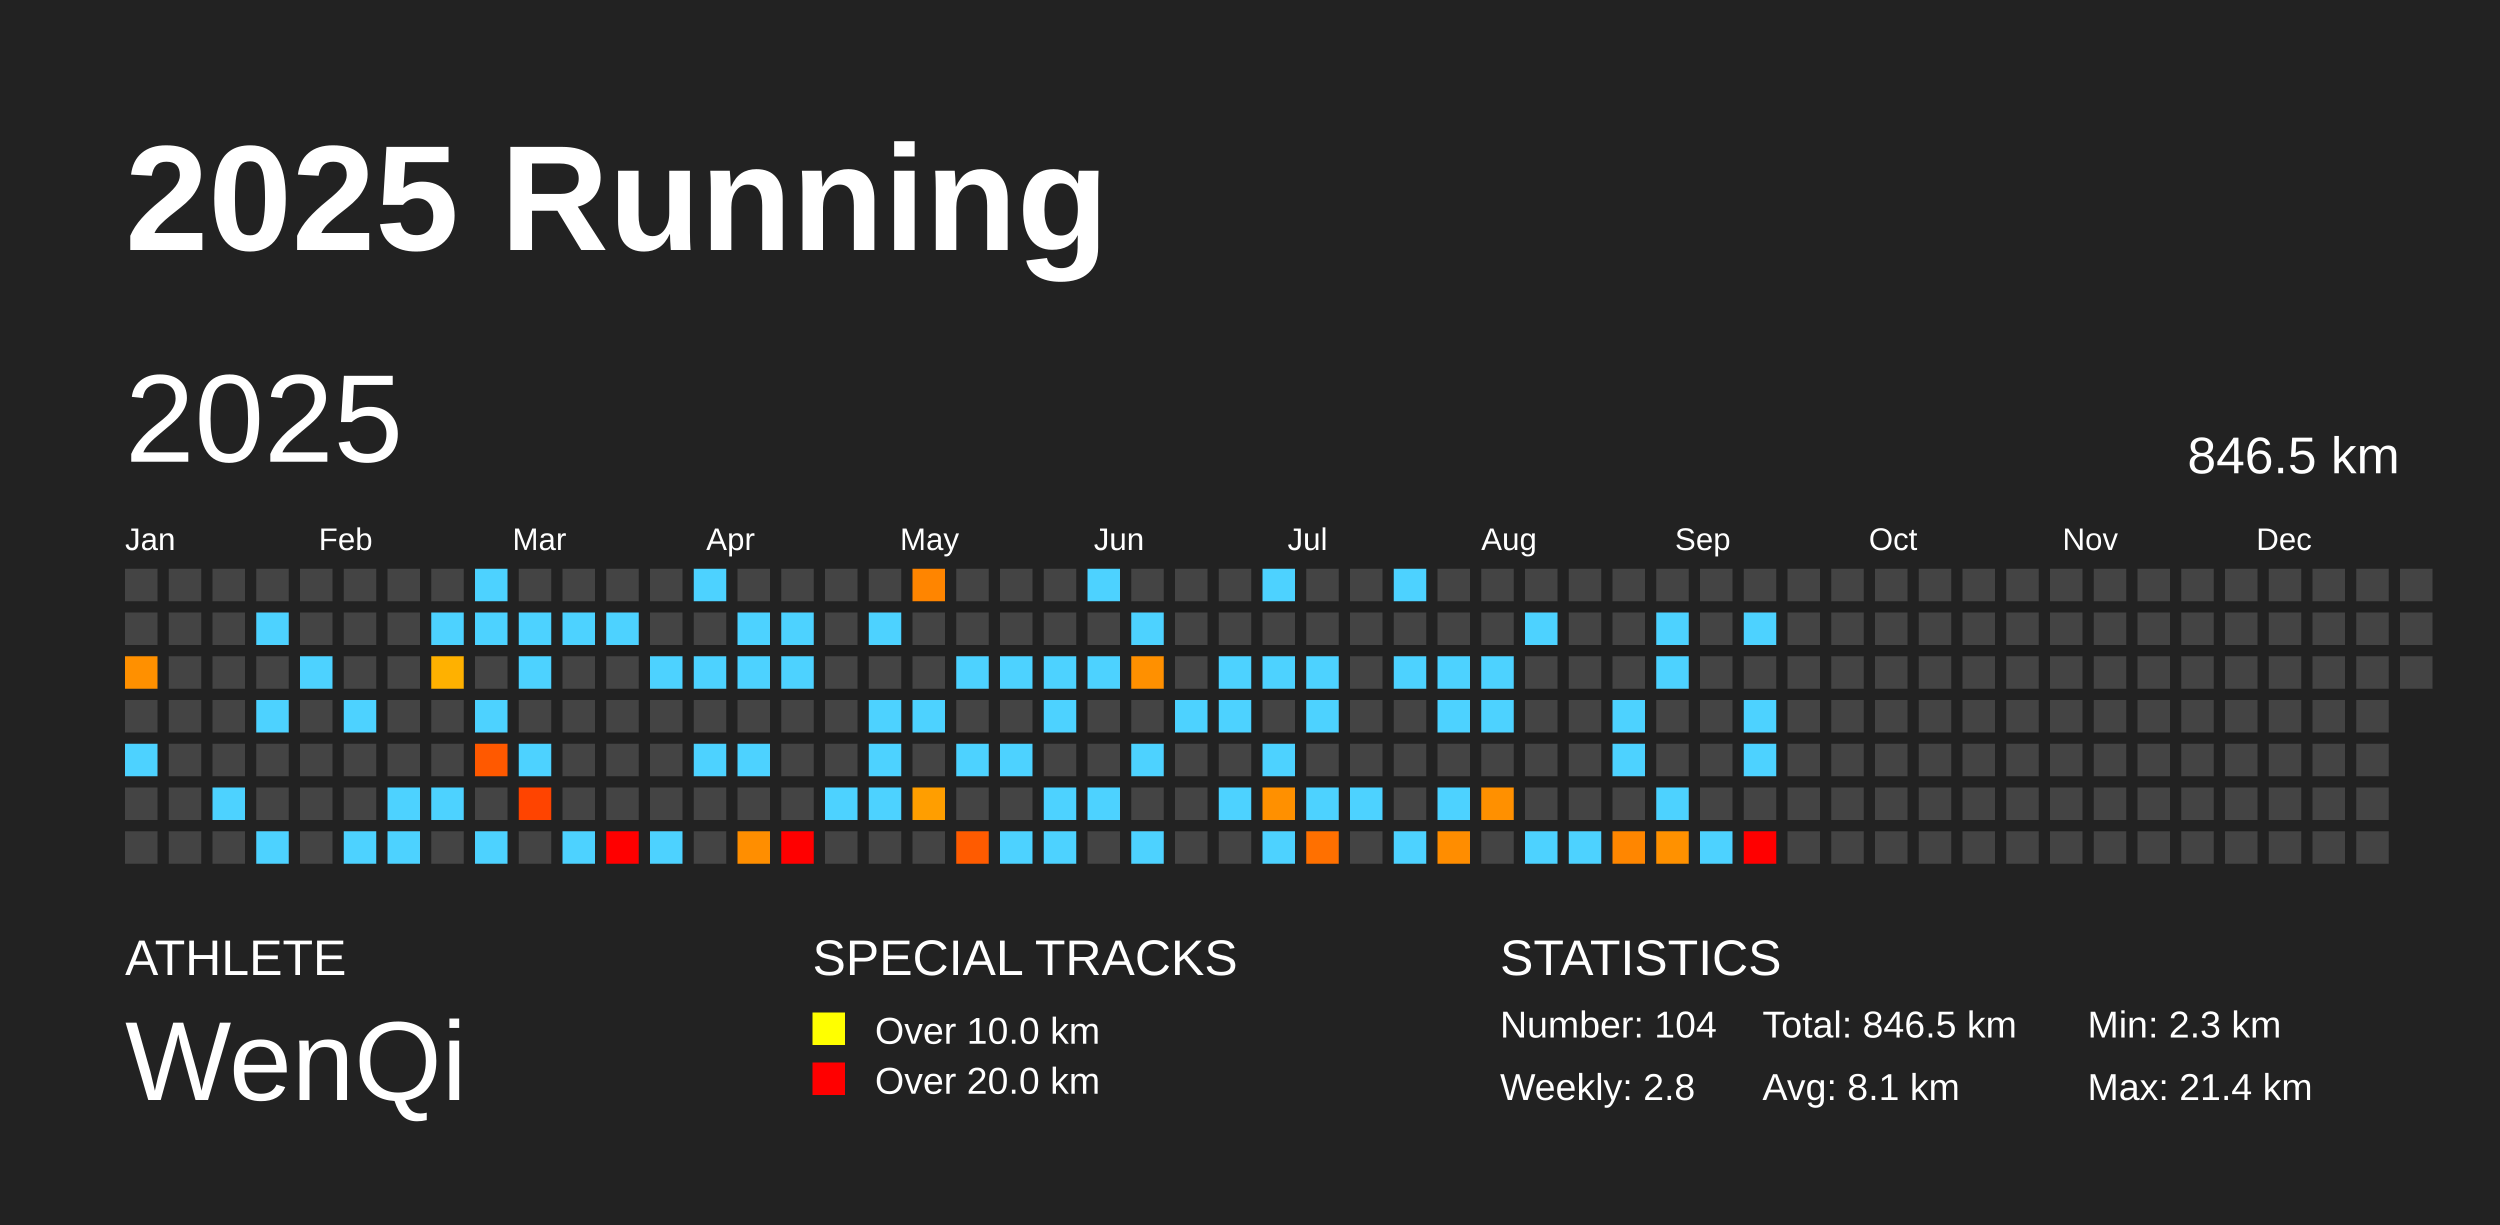
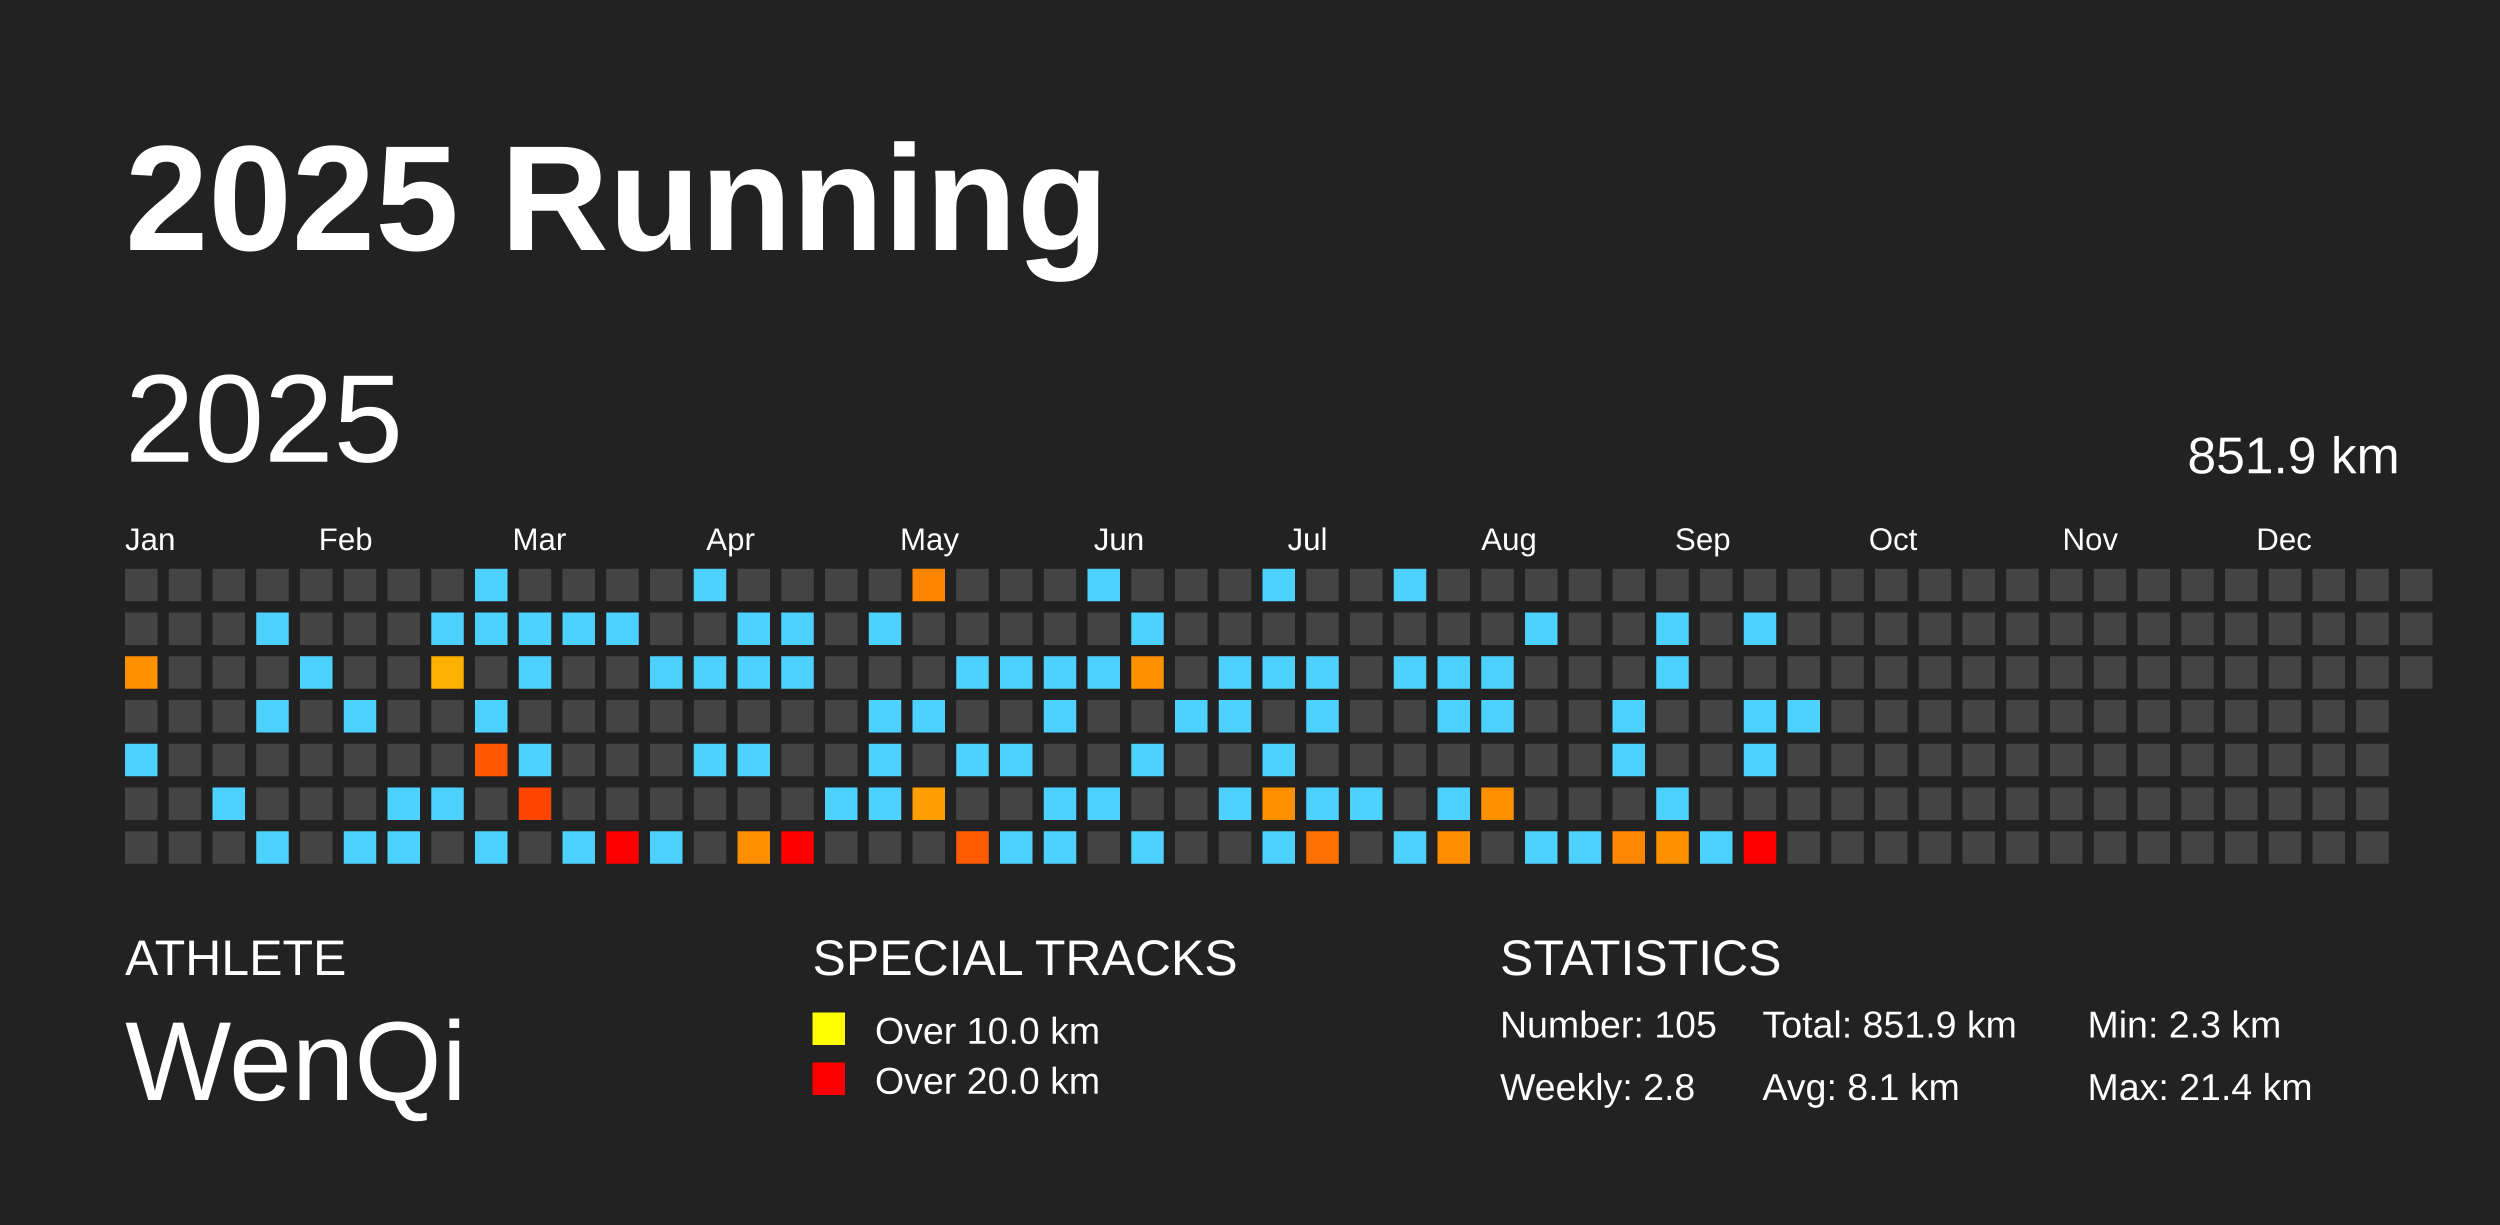
<svg xmlns="http://www.w3.org/2000/svg" baseProfile="full" height="98mm" version="1.1" viewBox="0,0,200,98" width="200mm">
  <defs />
  <rect fill="#222222" height="98" width="200" x="0" y="0" />
  <text fill="#FFFFFF" style="font-size:12px; font-family:Arial; font-weight:bold;" x="10" y="20">2025 Running</text>
  <text fill="#FFFFFF" style="font-size:4px; font-family:Arial" x="10" y="78">ATHLETE</text>
  <text fill="#FFFFFF" style="font-size:9px; font-family:Arial" x="10" y="88">WenQi</text>
  <text fill="#FFFFFF" style="font-size:4px; font-family:Arial" x="65" y="78">SPECIAL TRACKS</text>
  <rect fill="yellow" height="2.6" width="2.6" x="65" y="81" />
  <text fill="#FFFFFF" style="font-size:3px; font-family:Arial" x="70" y="83.5">Over 10.0 km</text>
  <rect fill="red" height="2.6" width="2.6" x="65" y="85" />
  <text fill="#FFFFFF" style="font-size:3px; font-family:Arial" x="70" y="87.5">Over 20.0 km</text>
  <text fill="#FFFFFF" style="font-size:4px; font-family:Arial" x="120" y="78">STATISTICS</text>
-   <text fill="#FFFFFF" style="font-size:3px; font-family:Arial" x="120" y="83">Number: 104</text>
+   <text fill="#FFFFFF" style="font-size:3px; font-family:Arial" x="120" y="83">Number: 105</text>
  <text fill="#FFFFFF" style="font-size:3px; font-family:Arial" x="120" y="88">Weekly: 2.8</text>
-   <text fill="#FFFFFF" style="font-size:3px; font-family:Arial" x="141" y="83">Total: 846.5 km</text>
+   <text fill="#FFFFFF" style="font-size:3px; font-family:Arial" x="141" y="83">Total: 851.9 km</text>
  <text fill="#FFFFFF" style="font-size:3px; font-family:Arial" x="141" y="88">Avg: 8.1 km</text>
  <text fill="#FFFFFF" style="font-size:3px; font-family:Arial" x="167" y="83">Min: 2.3 km</text>
  <text fill="#FFFFFF" style="font-size:3px; font-family:Arial" x="167" y="88">Max: 21.4 km</text>
  <text dominant-baseline="hanging" fill="#FFFFFF" style="font-size:10.0px; font-family:Arial;" x="10" y="30">2025</text>
-   <text dominant-baseline="hanging" fill="#FFFFFF" style="font-size:4.125px; font-family:Arial;" x="175" y="35">846.5 km</text>
+   <text dominant-baseline="hanging" fill="#FFFFFF" style="font-size:4.125px; font-family:Arial;" x="175" y="35">851.9 km</text>
  <text fill="#FFFFFF" style="font-size:2.5px; font-family:Arial" x="10.0" y="44">Jan</text>
  <text fill="#FFFFFF" style="font-size:2.5px; font-family:Arial" x="25.5" y="44">Feb</text>
  <text fill="#FFFFFF" style="font-size:2.5px; font-family:Arial" x="41.0" y="44">Mar</text>
  <text fill="#FFFFFF" style="font-size:2.5px; font-family:Arial" x="56.5" y="44">Apr</text>
  <text fill="#FFFFFF" style="font-size:2.5px; font-family:Arial" x="72.0" y="44">May</text>
  <text fill="#FFFFFF" style="font-size:2.5px; font-family:Arial" x="87.5" y="44">Jun</text>
  <text fill="#FFFFFF" style="font-size:2.5px; font-family:Arial" x="103.0" y="44">Jul</text>
  <text fill="#FFFFFF" style="font-size:2.5px; font-family:Arial" x="118.5" y="44">Aug</text>
  <text fill="#FFFFFF" style="font-size:2.5px; font-family:Arial" x="134.0" y="44">Sep</text>
  <text fill="#FFFFFF" style="font-size:2.5px; font-family:Arial" x="149.5" y="44">Oct</text>
  <text fill="#FFFFFF" style="font-size:2.5px; font-family:Arial" x="165.0" y="44">Nov</text>
  <text fill="#FFFFFF" style="font-size:2.5px; font-family:Arial" x="180.5" y="44">Dec</text>
  <rect fill="#444444" height="2.6" width="2.6" x="10.0" y="45.5" />
  <rect fill="#444444" height="2.6" width="2.6" x="10.0" y="49.0" />
  <rect fill="#ff9000" height="2.6" width="2.6" x="10.0" y="52.5" />
  <rect fill="#444444" height="2.6" width="2.6" x="10.0" y="56.0" />
  <rect fill="#4dd2ff" height="2.6" width="2.6" x="10.0" y="59.5" />
  <rect fill="#444444" height="2.6" width="2.6" x="10.0" y="63.0" />
  <rect fill="#444444" height="2.6" width="2.6" x="10.0" y="66.5" />
  <rect fill="#444444" height="2.6" width="2.6" x="13.5" y="45.5" />
  <rect fill="#444444" height="2.6" width="2.6" x="13.5" y="49.0" />
  <rect fill="#444444" height="2.6" width="2.6" x="13.5" y="52.5" />
  <rect fill="#444444" height="2.6" width="2.6" x="13.5" y="56.0" />
  <rect fill="#444444" height="2.6" width="2.6" x="13.5" y="59.5" />
  <rect fill="#444444" height="2.6" width="2.6" x="13.5" y="63.0" />
  <rect fill="#444444" height="2.6" width="2.6" x="13.5" y="66.5" />
  <rect fill="#444444" height="2.6" width="2.6" x="17.0" y="45.5" />
  <rect fill="#444444" height="2.6" width="2.6" x="17.0" y="49.0" />
  <rect fill="#444444" height="2.6" width="2.6" x="17.0" y="52.5" />
  <rect fill="#444444" height="2.6" width="2.6" x="17.0" y="56.0" />
  <rect fill="#444444" height="2.6" width="2.6" x="17.0" y="59.5" />
  <rect fill="#4dd2ff" height="2.6" width="2.6" x="17.0" y="63.0" />
  <rect fill="#444444" height="2.6" width="2.6" x="17.0" y="66.5" />
  <rect fill="#444444" height="2.6" width="2.6" x="20.5" y="45.5" />
  <rect fill="#4dd2ff" height="2.6" width="2.6" x="20.5" y="49.0" />
  <rect fill="#444444" height="2.6" width="2.6" x="20.5" y="52.5" />
  <rect fill="#4dd2ff" height="2.6" width="2.6" x="20.5" y="56.0" />
  <rect fill="#444444" height="2.6" width="2.6" x="20.5" y="59.5" />
  <rect fill="#444444" height="2.6" width="2.6" x="20.5" y="63.0" />
  <rect fill="#4dd2ff" height="2.6" width="2.6" x="20.5" y="66.5" />
  <rect fill="#444444" height="2.6" width="2.6" x="24.0" y="45.5" />
  <rect fill="#444444" height="2.6" width="2.6" x="24.0" y="49.0" />
  <rect fill="#4dd2ff" height="2.6" width="2.6" x="24.0" y="52.5" />
  <rect fill="#444444" height="2.6" width="2.6" x="24.0" y="56.0" />
  <rect fill="#444444" height="2.6" width="2.6" x="24.0" y="59.5" />
  <rect fill="#444444" height="2.6" width="2.6" x="24.0" y="63.0" />
  <rect fill="#444444" height="2.6" width="2.6" x="24.0" y="66.5" />
  <rect fill="#444444" height="2.6" width="2.6" x="27.5" y="45.5" />
  <rect fill="#444444" height="2.6" width="2.6" x="27.5" y="49.0" />
  <rect fill="#444444" height="2.6" width="2.6" x="27.5" y="52.5" />
  <rect fill="#4dd2ff" height="2.6" width="2.6" x="27.5" y="56.0" />
  <rect fill="#444444" height="2.6" width="2.6" x="27.5" y="59.5" />
  <rect fill="#444444" height="2.6" width="2.6" x="27.5" y="63.0" />
  <rect fill="#4dd2ff" height="2.6" width="2.6" x="27.5" y="66.5" />
  <rect fill="#444444" height="2.6" width="2.6" x="31.0" y="45.5" />
  <rect fill="#444444" height="2.6" width="2.6" x="31.0" y="49.0" />
  <rect fill="#444444" height="2.6" width="2.6" x="31.0" y="52.5" />
  <rect fill="#444444" height="2.6" width="2.6" x="31.0" y="56.0" />
  <rect fill="#444444" height="2.6" width="2.6" x="31.0" y="59.5" />
  <rect fill="#4dd2ff" height="2.6" width="2.6" x="31.0" y="63.0" />
  <rect fill="#4dd2ff" height="2.6" width="2.6" x="31.0" y="66.5" />
  <rect fill="#444444" height="2.6" width="2.6" x="34.5" y="45.5" />
  <rect fill="#4dd2ff" height="2.6" width="2.6" x="34.5" y="49.0" />
  <rect fill="#ffb100" height="2.6" width="2.6" x="34.5" y="52.5" />
  <rect fill="#444444" height="2.6" width="2.6" x="34.5" y="56.0" />
  <rect fill="#444444" height="2.6" width="2.6" x="34.5" y="59.5" />
  <rect fill="#4dd2ff" height="2.6" width="2.6" x="34.5" y="63.0" />
  <rect fill="#444444" height="2.6" width="2.6" x="34.5" y="66.5" />
  <rect fill="#4dd2ff" height="2.6" width="2.6" x="38.0" y="45.5" />
  <rect fill="#4dd2ff" height="2.6" width="2.6" x="38.0" y="49.0" />
  <rect fill="#444444" height="2.6" width="2.6" x="38.0" y="52.5" />
  <rect fill="#4dd2ff" height="2.6" width="2.6" x="38.0" y="56.0" />
  <rect fill="#ff5900" height="2.6" width="2.6" x="38.0" y="59.5" />
  <rect fill="#444444" height="2.6" width="2.6" x="38.0" y="63.0" />
  <rect fill="#4dd2ff" height="2.6" width="2.6" x="38.0" y="66.5" />
  <rect fill="#444444" height="2.6" width="2.6" x="41.5" y="45.5" />
  <rect fill="#4dd2ff" height="2.6" width="2.6" x="41.5" y="49.0" />
  <rect fill="#4dd2ff" height="2.6" width="2.6" x="41.5" y="52.5" />
  <rect fill="#444444" height="2.6" width="2.6" x="41.5" y="56.0" />
  <rect fill="#4dd2ff" height="2.6" width="2.6" x="41.5" y="59.5" />
  <rect fill="#ff4400" height="2.6" width="2.6" x="41.5" y="63.0" />
  <rect fill="#444444" height="2.6" width="2.6" x="41.5" y="66.5" />
  <rect fill="#444444" height="2.6" width="2.6" x="45.0" y="45.5" />
  <rect fill="#4dd2ff" height="2.6" width="2.6" x="45.0" y="49.0" />
  <rect fill="#444444" height="2.6" width="2.6" x="45.0" y="52.5" />
  <rect fill="#444444" height="2.6" width="2.6" x="45.0" y="56.0" />
  <rect fill="#444444" height="2.6" width="2.6" x="45.0" y="59.5" />
  <rect fill="#444444" height="2.6" width="2.6" x="45.0" y="63.0" />
  <rect fill="#4dd2ff" height="2.6" width="2.6" x="45.0" y="66.5" />
  <rect fill="#444444" height="2.6" width="2.6" x="48.5" y="45.5" />
  <rect fill="#4dd2ff" height="2.6" width="2.6" x="48.5" y="49.0" />
  <rect fill="#444444" height="2.6" width="2.6" x="48.5" y="52.5" />
  <rect fill="#444444" height="2.6" width="2.6" x="48.5" y="56.0" />
  <rect fill="#444444" height="2.6" width="2.6" x="48.5" y="59.5" />
  <rect fill="#444444" height="2.6" width="2.6" x="48.5" y="63.0" />
  <rect fill="red" height="2.6" width="2.6" x="48.5" y="66.5" />
  <rect fill="#444444" height="2.6" width="2.6" x="52.0" y="45.5" />
  <rect fill="#444444" height="2.6" width="2.6" x="52.0" y="49.0" />
  <rect fill="#4dd2ff" height="2.6" width="2.6" x="52.0" y="52.5" />
  <rect fill="#444444" height="2.6" width="2.6" x="52.0" y="56.0" />
  <rect fill="#444444" height="2.6" width="2.6" x="52.0" y="59.5" />
  <rect fill="#444444" height="2.6" width="2.6" x="52.0" y="63.0" />
  <rect fill="#4dd2ff" height="2.6" width="2.6" x="52.0" y="66.5" />
  <rect fill="#4dd2ff" height="2.6" width="2.6" x="55.5" y="45.5" />
  <rect fill="#444444" height="2.6" width="2.6" x="55.5" y="49.0" />
  <rect fill="#4dd2ff" height="2.6" width="2.6" x="55.5" y="52.5" />
  <rect fill="#444444" height="2.6" width="2.6" x="55.5" y="56.0" />
  <rect fill="#4dd2ff" height="2.6" width="2.6" x="55.5" y="59.5" />
  <rect fill="#444444" height="2.6" width="2.6" x="55.5" y="63.0" />
  <rect fill="#444444" height="2.6" width="2.6" x="55.5" y="66.5" />
  <rect fill="#444444" height="2.6" width="2.6" x="59.0" y="45.5" />
  <rect fill="#4dd2ff" height="2.6" width="2.6" x="59.0" y="49.0" />
  <rect fill="#4dd2ff" height="2.6" width="2.6" x="59.0" y="52.5" />
  <rect fill="#444444" height="2.6" width="2.6" x="59.0" y="56.0" />
  <rect fill="#4dd2ff" height="2.6" width="2.6" x="59.0" y="59.5" />
  <rect fill="#444444" height="2.6" width="2.6" x="59.0" y="63.0" />
  <rect fill="#ff8e00" height="2.6" width="2.6" x="59.0" y="66.5" />
  <rect fill="#444444" height="2.6" width="2.6" x="62.5" y="45.5" />
  <rect fill="#4dd2ff" height="2.6" width="2.6" x="62.5" y="49.0" />
  <rect fill="#4dd2ff" height="2.6" width="2.6" x="62.5" y="52.5" />
  <rect fill="#444444" height="2.6" width="2.6" x="62.5" y="56.0" />
  <rect fill="#444444" height="2.6" width="2.6" x="62.5" y="59.5" />
  <rect fill="#444444" height="2.6" width="2.6" x="62.5" y="63.0" />
  <rect fill="red" height="2.6" width="2.6" x="62.5" y="66.5" />
  <rect fill="#444444" height="2.6" width="2.6" x="66.0" y="45.5" />
  <rect fill="#444444" height="2.6" width="2.6" x="66.0" y="49.0" />
  <rect fill="#444444" height="2.6" width="2.6" x="66.0" y="52.5" />
  <rect fill="#444444" height="2.6" width="2.6" x="66.0" y="56.0" />
  <rect fill="#444444" height="2.6" width="2.6" x="66.0" y="59.5" />
  <rect fill="#4dd2ff" height="2.6" width="2.6" x="66.0" y="63.0" />
  <rect fill="#444444" height="2.6" width="2.6" x="66.0" y="66.5" />
  <rect fill="#444444" height="2.6" width="2.6" x="69.5" y="45.5" />
  <rect fill="#4dd2ff" height="2.6" width="2.6" x="69.5" y="49.0" />
  <rect fill="#444444" height="2.6" width="2.6" x="69.5" y="52.5" />
  <rect fill="#4dd2ff" height="2.6" width="2.6" x="69.5" y="56.0" />
  <rect fill="#4dd2ff" height="2.6" width="2.6" x="69.5" y="59.5" />
  <rect fill="#4dd2ff" height="2.6" width="2.6" x="69.5" y="63.0" />
  <rect fill="#444444" height="2.6" width="2.6" x="69.5" y="66.5" />
  <rect fill="#ff8500" height="2.6" width="2.6" x="73.0" y="45.5" />
  <rect fill="#444444" height="2.6" width="2.6" x="73.0" y="49.0" />
  <rect fill="#444444" height="2.6" width="2.6" x="73.0" y="52.5" />
  <rect fill="#4dd2ff" height="2.6" width="2.6" x="73.0" y="56.0" />
  <rect fill="#444444" height="2.6" width="2.6" x="73.0" y="59.5" />
  <rect fill="#ff9e00" height="2.6" width="2.6" x="73.0" y="63.0" />
  <rect fill="#444444" height="2.6" width="2.6" x="73.0" y="66.5" />
  <rect fill="#444444" height="2.6" width="2.6" x="76.5" y="45.5" />
  <rect fill="#444444" height="2.6" width="2.6" x="76.5" y="49.0" />
  <rect fill="#4dd2ff" height="2.6" width="2.6" x="76.5" y="52.5" />
  <rect fill="#444444" height="2.6" width="2.6" x="76.5" y="56.0" />
  <rect fill="#4dd2ff" height="2.6" width="2.6" x="76.5" y="59.5" />
  <rect fill="#444444" height="2.6" width="2.6" x="76.5" y="63.0" />
  <rect fill="#ff5b00" height="2.6" width="2.6" x="76.5" y="66.5" />
  <rect fill="#444444" height="2.6" width="2.6" x="80.0" y="45.5" />
  <rect fill="#444444" height="2.6" width="2.6" x="80.0" y="49.0" />
  <rect fill="#4dd2ff" height="2.6" width="2.6" x="80.0" y="52.5" />
  <rect fill="#444444" height="2.6" width="2.6" x="80.0" y="56.0" />
  <rect fill="#4dd2ff" height="2.6" width="2.6" x="80.0" y="59.5" />
  <rect fill="#444444" height="2.6" width="2.6" x="80.0" y="63.0" />
  <rect fill="#4dd2ff" height="2.6" width="2.6" x="80.0" y="66.5" />
  <rect fill="#444444" height="2.6" width="2.6" x="83.5" y="45.5" />
  <rect fill="#444444" height="2.6" width="2.6" x="83.5" y="49.0" />
  <rect fill="#4dd2ff" height="2.6" width="2.6" x="83.5" y="52.5" />
  <rect fill="#4dd2ff" height="2.6" width="2.6" x="83.5" y="56.0" />
  <rect fill="#444444" height="2.6" width="2.6" x="83.5" y="59.5" />
  <rect fill="#4dd2ff" height="2.6" width="2.6" x="83.5" y="63.0" />
  <rect fill="#4dd2ff" height="2.6" width="2.6" x="83.5" y="66.5" />
  <rect fill="#4dd2ff" height="2.6" width="2.6" x="87.0" y="45.5" />
  <rect fill="#444444" height="2.6" width="2.6" x="87.0" y="49.0" />
  <rect fill="#4dd2ff" height="2.6" width="2.6" x="87.0" y="52.5" />
  <rect fill="#444444" height="2.6" width="2.6" x="87.0" y="56.0" />
  <rect fill="#444444" height="2.6" width="2.6" x="87.0" y="59.5" />
  <rect fill="#4dd2ff" height="2.6" width="2.6" x="87.0" y="63.0" />
  <rect fill="#444444" height="2.6" width="2.6" x="87.0" y="66.5" />
  <rect fill="#444444" height="2.6" width="2.6" x="90.5" y="45.5" />
  <rect fill="#4dd2ff" height="2.6" width="2.6" x="90.5" y="49.0" />
  <rect fill="#ff9000" height="2.6" width="2.6" x="90.5" y="52.5" />
  <rect fill="#444444" height="2.6" width="2.6" x="90.5" y="56.0" />
  <rect fill="#4dd2ff" height="2.6" width="2.6" x="90.5" y="59.5" />
  <rect fill="#444444" height="2.6" width="2.6" x="90.5" y="63.0" />
  <rect fill="#4dd2ff" height="2.6" width="2.6" x="90.5" y="66.5" />
  <rect fill="#444444" height="2.6" width="2.6" x="94.0" y="45.5" />
  <rect fill="#444444" height="2.6" width="2.6" x="94.0" y="49.0" />
  <rect fill="#444444" height="2.6" width="2.6" x="94.0" y="52.5" />
  <rect fill="#4dd2ff" height="2.6" width="2.6" x="94.0" y="56.0" />
  <rect fill="#444444" height="2.6" width="2.6" x="94.0" y="59.5" />
  <rect fill="#444444" height="2.6" width="2.6" x="94.0" y="63.0" />
  <rect fill="#444444" height="2.6" width="2.6" x="94.0" y="66.5" />
  <rect fill="#444444" height="2.6" width="2.6" x="97.5" y="45.5" />
  <rect fill="#444444" height="2.6" width="2.6" x="97.5" y="49.0" />
  <rect fill="#4dd2ff" height="2.6" width="2.6" x="97.5" y="52.5" />
  <rect fill="#4dd2ff" height="2.6" width="2.6" x="97.5" y="56.0" />
  <rect fill="#444444" height="2.6" width="2.6" x="97.5" y="59.5" />
  <rect fill="#4dd2ff" height="2.6" width="2.6" x="97.5" y="63.0" />
  <rect fill="#444444" height="2.6" width="2.6" x="97.5" y="66.5" />
  <rect fill="#4dd2ff" height="2.6" width="2.6" x="101.0" y="45.5" />
  <rect fill="#444444" height="2.6" width="2.6" x="101.0" y="49.0" />
  <rect fill="#4dd2ff" height="2.6" width="2.6" x="101.0" y="52.5" />
  <rect fill="#444444" height="2.6" width="2.6" x="101.0" y="56.0" />
  <rect fill="#4dd2ff" height="2.6" width="2.6" x="101.0" y="59.5" />
  <rect fill="#ff9000" height="2.6" width="2.6" x="101.0" y="63.0" />
  <rect fill="#4dd2ff" height="2.6" width="2.6" x="101.0" y="66.5" />
  <rect fill="#444444" height="2.6" width="2.6" x="104.5" y="45.5" />
  <rect fill="#444444" height="2.6" width="2.6" x="104.5" y="49.0" />
  <rect fill="#4dd2ff" height="2.6" width="2.6" x="104.5" y="52.5" />
  <rect fill="#4dd2ff" height="2.6" width="2.6" x="104.5" y="56.0" />
  <rect fill="#444444" height="2.6" width="2.6" x="104.5" y="59.5" />
  <rect fill="#4dd2ff" height="2.6" width="2.6" x="104.5" y="63.0" />
  <rect fill="#ff7000" height="2.6" width="2.6" x="104.5" y="66.5" />
  <rect fill="#444444" height="2.6" width="2.6" x="108.0" y="45.5" />
  <rect fill="#444444" height="2.6" width="2.6" x="108.0" y="49.0" />
  <rect fill="#444444" height="2.6" width="2.6" x="108.0" y="52.5" />
  <rect fill="#444444" height="2.6" width="2.6" x="108.0" y="56.0" />
  <rect fill="#444444" height="2.6" width="2.6" x="108.0" y="59.5" />
  <rect fill="#4dd2ff" height="2.6" width="2.6" x="108.0" y="63.0" />
  <rect fill="#444444" height="2.6" width="2.6" x="108.0" y="66.5" />
  <rect fill="#4dd2ff" height="2.6" width="2.6" x="111.5" y="45.5" />
  <rect fill="#444444" height="2.6" width="2.6" x="111.5" y="49.0" />
  <rect fill="#4dd2ff" height="2.6" width="2.6" x="111.5" y="52.5" />
  <rect fill="#444444" height="2.6" width="2.6" x="111.5" y="56.0" />
  <rect fill="#444444" height="2.6" width="2.6" x="111.5" y="59.5" />
  <rect fill="#444444" height="2.6" width="2.6" x="111.5" y="63.0" />
  <rect fill="#4dd2ff" height="2.6" width="2.6" x="111.5" y="66.5" />
  <rect fill="#444444" height="2.6" width="2.6" x="115.0" y="45.5" />
  <rect fill="#444444" height="2.6" width="2.6" x="115.0" y="49.0" />
  <rect fill="#4dd2ff" height="2.6" width="2.6" x="115.0" y="52.5" />
  <rect fill="#4dd2ff" height="2.6" width="2.6" x="115.0" y="56.0" />
  <rect fill="#444444" height="2.6" width="2.6" x="115.0" y="59.5" />
  <rect fill="#4dd2ff" height="2.6" width="2.6" x="115.0" y="63.0" />
  <rect fill="#ff8d00" height="2.6" width="2.6" x="115.0" y="66.5" />
  <rect fill="#444444" height="2.6" width="2.6" x="118.5" y="45.5" />
  <rect fill="#444444" height="2.6" width="2.6" x="118.5" y="49.0" />
  <rect fill="#4dd2ff" height="2.6" width="2.6" x="118.5" y="52.5" />
  <rect fill="#4dd2ff" height="2.6" width="2.6" x="118.5" y="56.0" />
  <rect fill="#444444" height="2.6" width="2.6" x="118.5" y="59.5" />
  <rect fill="#ff9000" height="2.6" width="2.6" x="118.5" y="63.0" />
  <rect fill="#444444" height="2.6" width="2.6" x="118.5" y="66.5" />
  <rect fill="#444444" height="2.6" width="2.6" x="122.0" y="45.5" />
  <rect fill="#4dd2ff" height="2.6" width="2.6" x="122.0" y="49.0" />
  <rect fill="#444444" height="2.6" width="2.6" x="122.0" y="52.5" />
  <rect fill="#444444" height="2.6" width="2.6" x="122.0" y="56.0" />
  <rect fill="#444444" height="2.6" width="2.6" x="122.0" y="59.5" />
  <rect fill="#444444" height="2.6" width="2.6" x="122.0" y="63.0" />
  <rect fill="#4dd2ff" height="2.6" width="2.6" x="122.0" y="66.5" />
  <rect fill="#444444" height="2.6" width="2.6" x="125.5" y="45.5" />
  <rect fill="#444444" height="2.6" width="2.6" x="125.5" y="49.0" />
  <rect fill="#444444" height="2.6" width="2.6" x="125.5" y="52.5" />
  <rect fill="#444444" height="2.6" width="2.6" x="125.5" y="56.0" />
  <rect fill="#444444" height="2.6" width="2.6" x="125.5" y="59.5" />
  <rect fill="#444444" height="2.6" width="2.6" x="125.5" y="63.0" />
  <rect fill="#4dd2ff" height="2.6" width="2.6" x="125.5" y="66.5" />
  <rect fill="#444444" height="2.6" width="2.6" x="129.0" y="45.5" />
  <rect fill="#444444" height="2.6" width="2.6" x="129.0" y="49.0" />
  <rect fill="#444444" height="2.6" width="2.6" x="129.0" y="52.5" />
  <rect fill="#4dd2ff" height="2.6" width="2.6" x="129.0" y="56.0" />
  <rect fill="#4dd2ff" height="2.6" width="2.6" x="129.0" y="59.5" />
  <rect fill="#444444" height="2.6" width="2.6" x="129.0" y="63.0" />
  <rect fill="#ff8600" height="2.6" width="2.6" x="129.0" y="66.5" />
  <rect fill="#444444" height="2.6" width="2.6" x="132.5" y="45.5" />
  <rect fill="#4dd2ff" height="2.6" width="2.6" x="132.5" y="49.0" />
  <rect fill="#4dd2ff" height="2.6" width="2.6" x="132.5" y="52.5" />
  <rect fill="#444444" height="2.6" width="2.6" x="132.5" y="56.0" />
  <rect fill="#444444" height="2.6" width="2.6" x="132.5" y="59.5" />
  <rect fill="#4dd2ff" height="2.6" width="2.6" x="132.5" y="63.0" />
  <rect fill="#ff9100" height="2.6" width="2.6" x="132.5" y="66.5" />
  <rect fill="#444444" height="2.6" width="2.6" x="136.0" y="45.5" />
  <rect fill="#444444" height="2.6" width="2.6" x="136.0" y="49.0" />
  <rect fill="#444444" height="2.6" width="2.6" x="136.0" y="52.5" />
  <rect fill="#444444" height="2.6" width="2.6" x="136.0" y="56.0" />
  <rect fill="#444444" height="2.6" width="2.6" x="136.0" y="59.5" />
  <rect fill="#444444" height="2.6" width="2.6" x="136.0" y="63.0" />
  <rect fill="#4dd2ff" height="2.6" width="2.6" x="136.0" y="66.5" />
  <rect fill="#444444" height="2.6" width="2.6" x="139.5" y="45.5" />
  <rect fill="#4dd2ff" height="2.6" width="2.6" x="139.5" y="49.0" />
  <rect fill="#444444" height="2.6" width="2.6" x="139.5" y="52.5" />
  <rect fill="#4dd2ff" height="2.6" width="2.6" x="139.5" y="56.0" />
  <rect fill="#4dd2ff" height="2.6" width="2.6" x="139.5" y="59.5" />
  <rect fill="#444444" height="2.6" width="2.6" x="139.5" y="63.0" />
  <rect fill="red" height="2.6" width="2.6" x="139.5" y="66.5" />
  <rect fill="#444444" height="2.6" width="2.6" x="143.0" y="45.5" />
  <rect fill="#444444" height="2.6" width="2.6" x="143.0" y="49.0" />
  <rect fill="#444444" height="2.6" width="2.6" x="143.0" y="52.5" />
-   <rect fill="#444444" height="2.6" width="2.6" x="143.0" y="56.0" />
+   <rect fill="#4dd2ff" height="2.6" width="2.6" x="143.0" y="56.0" />
  <rect fill="#444444" height="2.6" width="2.6" x="143.0" y="59.5" />
  <rect fill="#444444" height="2.6" width="2.6" x="143.0" y="63.0" />
  <rect fill="#444444" height="2.6" width="2.6" x="143.0" y="66.5" />
  <rect fill="#444444" height="2.6" width="2.6" x="146.5" y="45.5" />
  <rect fill="#444444" height="2.6" width="2.6" x="146.5" y="49.0" />
  <rect fill="#444444" height="2.6" width="2.6" x="146.5" y="52.5" />
  <rect fill="#444444" height="2.6" width="2.6" x="146.5" y="56.0" />
  <rect fill="#444444" height="2.6" width="2.6" x="146.5" y="59.5" />
  <rect fill="#444444" height="2.6" width="2.6" x="146.5" y="63.0" />
  <rect fill="#444444" height="2.6" width="2.6" x="146.5" y="66.5" />
  <rect fill="#444444" height="2.6" width="2.6" x="150.0" y="45.5" />
  <rect fill="#444444" height="2.6" width="2.6" x="150.0" y="49.0" />
  <rect fill="#444444" height="2.6" width="2.6" x="150.0" y="52.5" />
  <rect fill="#444444" height="2.6" width="2.6" x="150.0" y="56.0" />
  <rect fill="#444444" height="2.6" width="2.6" x="150.0" y="59.5" />
  <rect fill="#444444" height="2.6" width="2.6" x="150.0" y="63.0" />
  <rect fill="#444444" height="2.6" width="2.6" x="150.0" y="66.5" />
  <rect fill="#444444" height="2.6" width="2.6" x="153.5" y="45.5" />
  <rect fill="#444444" height="2.6" width="2.6" x="153.5" y="49.0" />
  <rect fill="#444444" height="2.6" width="2.6" x="153.5" y="52.5" />
  <rect fill="#444444" height="2.6" width="2.6" x="153.5" y="56.0" />
  <rect fill="#444444" height="2.6" width="2.6" x="153.5" y="59.5" />
  <rect fill="#444444" height="2.6" width="2.6" x="153.5" y="63.0" />
  <rect fill="#444444" height="2.6" width="2.6" x="153.5" y="66.5" />
  <rect fill="#444444" height="2.6" width="2.6" x="157.0" y="45.5" />
  <rect fill="#444444" height="2.6" width="2.6" x="157.0" y="49.0" />
  <rect fill="#444444" height="2.6" width="2.6" x="157.0" y="52.5" />
  <rect fill="#444444" height="2.6" width="2.6" x="157.0" y="56.0" />
  <rect fill="#444444" height="2.6" width="2.6" x="157.0" y="59.5" />
  <rect fill="#444444" height="2.6" width="2.6" x="157.0" y="63.0" />
  <rect fill="#444444" height="2.6" width="2.6" x="157.0" y="66.5" />
  <rect fill="#444444" height="2.6" width="2.6" x="160.5" y="45.5" />
  <rect fill="#444444" height="2.6" width="2.6" x="160.5" y="49.0" />
  <rect fill="#444444" height="2.6" width="2.6" x="160.5" y="52.5" />
  <rect fill="#444444" height="2.6" width="2.6" x="160.5" y="56.0" />
  <rect fill="#444444" height="2.6" width="2.6" x="160.5" y="59.5" />
  <rect fill="#444444" height="2.6" width="2.6" x="160.5" y="63.0" />
  <rect fill="#444444" height="2.6" width="2.6" x="160.5" y="66.5" />
  <rect fill="#444444" height="2.6" width="2.6" x="164.0" y="45.5" />
  <rect fill="#444444" height="2.6" width="2.6" x="164.0" y="49.0" />
  <rect fill="#444444" height="2.6" width="2.6" x="164.0" y="52.5" />
  <rect fill="#444444" height="2.6" width="2.6" x="164.0" y="56.0" />
  <rect fill="#444444" height="2.6" width="2.6" x="164.0" y="59.5" />
  <rect fill="#444444" height="2.6" width="2.6" x="164.0" y="63.0" />
  <rect fill="#444444" height="2.6" width="2.6" x="164.0" y="66.5" />
  <rect fill="#444444" height="2.6" width="2.6" x="167.5" y="45.5" />
  <rect fill="#444444" height="2.6" width="2.6" x="167.5" y="49.0" />
  <rect fill="#444444" height="2.6" width="2.6" x="167.5" y="52.5" />
  <rect fill="#444444" height="2.6" width="2.6" x="167.5" y="56.0" />
  <rect fill="#444444" height="2.6" width="2.6" x="167.5" y="59.5" />
  <rect fill="#444444" height="2.6" width="2.6" x="167.5" y="63.0" />
  <rect fill="#444444" height="2.6" width="2.6" x="167.5" y="66.5" />
  <rect fill="#444444" height="2.6" width="2.6" x="171.0" y="45.5" />
  <rect fill="#444444" height="2.6" width="2.6" x="171.0" y="49.0" />
  <rect fill="#444444" height="2.6" width="2.6" x="171.0" y="52.5" />
  <rect fill="#444444" height="2.6" width="2.6" x="171.0" y="56.0" />
  <rect fill="#444444" height="2.6" width="2.6" x="171.0" y="59.5" />
  <rect fill="#444444" height="2.6" width="2.6" x="171.0" y="63.0" />
  <rect fill="#444444" height="2.6" width="2.6" x="171.0" y="66.5" />
  <rect fill="#444444" height="2.6" width="2.6" x="174.5" y="45.5" />
  <rect fill="#444444" height="2.6" width="2.6" x="174.5" y="49.0" />
  <rect fill="#444444" height="2.6" width="2.6" x="174.5" y="52.5" />
  <rect fill="#444444" height="2.6" width="2.6" x="174.5" y="56.0" />
  <rect fill="#444444" height="2.6" width="2.6" x="174.5" y="59.5" />
  <rect fill="#444444" height="2.6" width="2.6" x="174.5" y="63.0" />
  <rect fill="#444444" height="2.6" width="2.6" x="174.5" y="66.5" />
  <rect fill="#444444" height="2.6" width="2.6" x="178.0" y="45.5" />
  <rect fill="#444444" height="2.6" width="2.6" x="178.0" y="49.0" />
  <rect fill="#444444" height="2.6" width="2.6" x="178.0" y="52.5" />
  <rect fill="#444444" height="2.6" width="2.6" x="178.0" y="56.0" />
  <rect fill="#444444" height="2.6" width="2.6" x="178.0" y="59.5" />
  <rect fill="#444444" height="2.6" width="2.6" x="178.0" y="63.0" />
  <rect fill="#444444" height="2.6" width="2.6" x="178.0" y="66.5" />
  <rect fill="#444444" height="2.6" width="2.6" x="181.5" y="45.5" />
  <rect fill="#444444" height="2.6" width="2.6" x="181.5" y="49.0" />
  <rect fill="#444444" height="2.6" width="2.6" x="181.5" y="52.5" />
  <rect fill="#444444" height="2.6" width="2.6" x="181.5" y="56.0" />
  <rect fill="#444444" height="2.6" width="2.6" x="181.5" y="59.5" />
  <rect fill="#444444" height="2.6" width="2.6" x="181.5" y="63.0" />
  <rect fill="#444444" height="2.6" width="2.6" x="181.5" y="66.5" />
  <rect fill="#444444" height="2.6" width="2.6" x="185.0" y="45.5" />
  <rect fill="#444444" height="2.6" width="2.6" x="185.0" y="49.0" />
  <rect fill="#444444" height="2.6" width="2.6" x="185.0" y="52.5" />
  <rect fill="#444444" height="2.6" width="2.6" x="185.0" y="56.0" />
  <rect fill="#444444" height="2.6" width="2.6" x="185.0" y="59.5" />
  <rect fill="#444444" height="2.6" width="2.6" x="185.0" y="63.0" />
  <rect fill="#444444" height="2.6" width="2.6" x="185.0" y="66.5" />
  <rect fill="#444444" height="2.6" width="2.6" x="188.5" y="45.5" />
  <rect fill="#444444" height="2.6" width="2.6" x="188.5" y="49.0" />
  <rect fill="#444444" height="2.6" width="2.6" x="188.5" y="52.5" />
  <rect fill="#444444" height="2.6" width="2.6" x="188.5" y="56.0" />
  <rect fill="#444444" height="2.6" width="2.6" x="188.5" y="59.5" />
  <rect fill="#444444" height="2.6" width="2.6" x="188.5" y="63.0" />
  <rect fill="#444444" height="2.6" width="2.6" x="188.5" y="66.5" />
  <rect fill="#444444" height="2.6" width="2.6" x="192.0" y="45.5" />
  <rect fill="#444444" height="2.6" width="2.6" x="192.0" y="49.0" />
  <rect fill="#444444" height="2.6" width="2.6" x="192.0" y="52.5" />
</svg>
